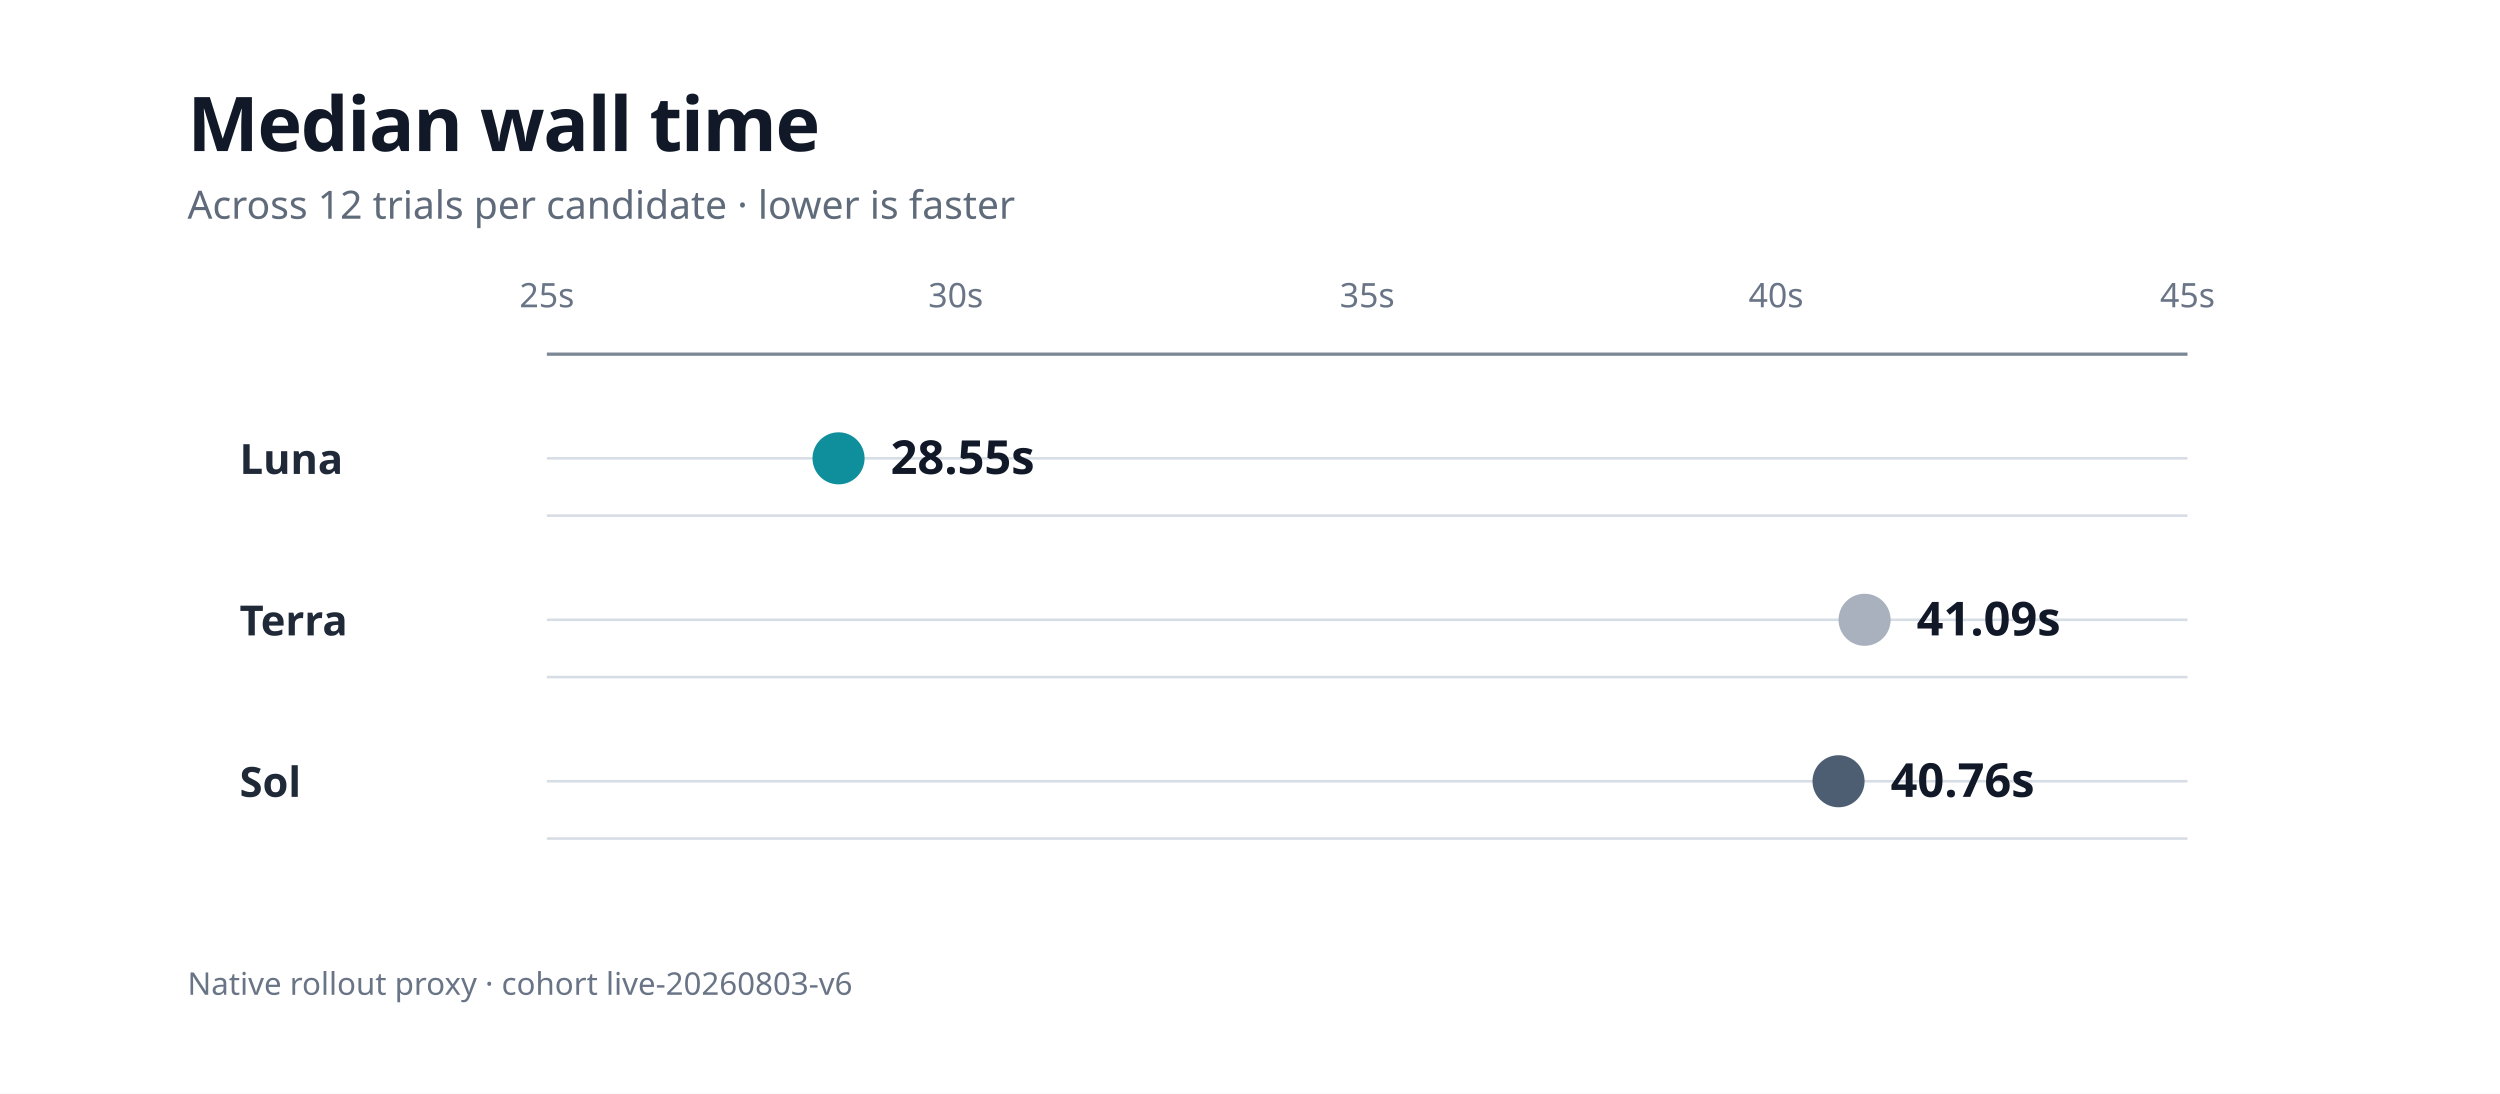
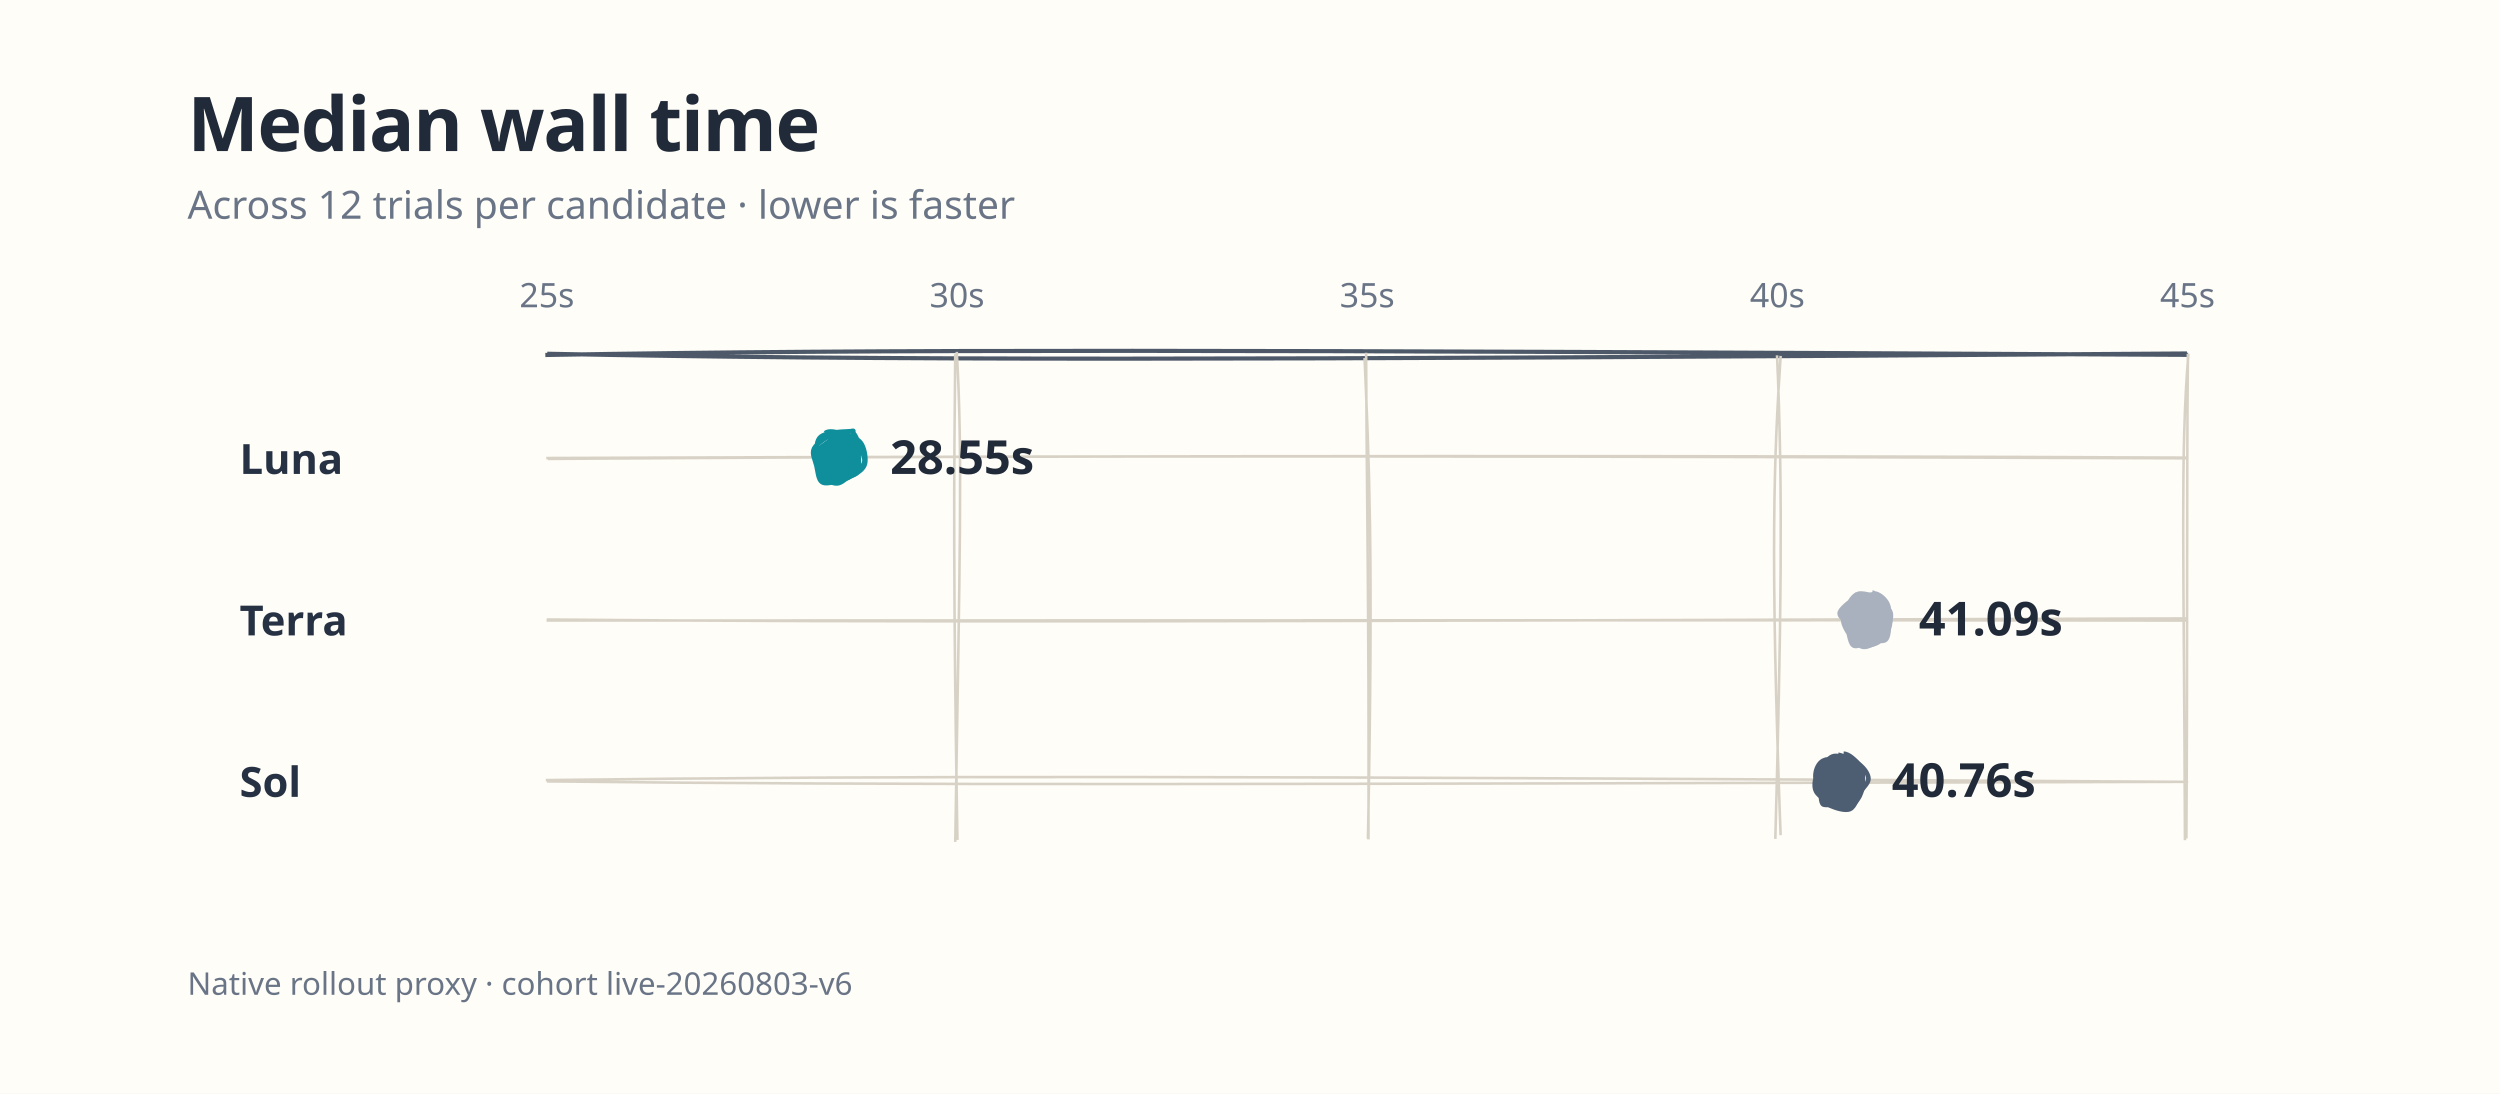
<svg xmlns="http://www.w3.org/2000/svg" viewBox="0 0 960 420" role="img" aria-labelledby="title desc">
  <style>
-     .bg { fill: #ffffff; }
-     .grid { stroke: #d7dde5; stroke-width: 1; }
-     .axis { stroke: #7b8794; stroke-width: 1.25; }
-     .title { fill: #111827; font: 700 29px ui-sans-serif, system-ui, sans-serif; letter-spacing: -0.5px; }
-     .subtitle { fill: #5f6b7a; font: 400 15px ui-sans-serif, system-ui, sans-serif; }
-     .tick { fill: #697586; font: 400 13px ui-sans-serif, system-ui, sans-serif; }
-     .name { fill: #1f2937; font: 600 16px ui-sans-serif, system-ui, sans-serif; }
-     .value { fill: #111827; font: 700 18px ui-sans-serif, system-ui, sans-serif; }
-     .note { fill: #697586; font: 400 12px ui-sans-serif, system-ui, sans-serif; }
-   </style>
+   .bg { fill: #fffdf8; }
+   .grid { stroke: #d8d2c6; stroke-width: 1; }
+   .axis { stroke: #4d5968; stroke-width: 1.6; }
+   .title { fill: #202a38; font: 700 29px ui-sans-serif, system-ui, sans-serif; letter-spacing: -0.5px; }
+   .subtitle { fill: #697586; font: 400 15px ui-sans-serif, system-ui, sans-serif; }
+   .tick { fill: #697586; font: 400 13px ui-sans-serif, system-ui, sans-serif; }
+   .name { fill: #263243; font: 600 16px ui-sans-serif, system-ui, sans-serif; }
+   .value { fill: #202a38; font: 700 18px ui-sans-serif, system-ui, sans-serif; }
+   .note { fill: #697586; font: 400 12px ui-sans-serif, system-ui, sans-serif; }
+ </style>
  <rect class="bg" width="960" height="420" />
  <text x="72" y="58" class="title">Median wall time</text>
  <text x="72" y="84" class="subtitle">Across 12 trials per candidate · lower is faster</text>
-   <line x1="210" y1="136" x2="840" y2="136" class="axis" />
-   <line x1="210" y1="198" x2="840" y2="198" class="grid" />
-   <line x1="210" y1="260" x2="840" y2="260" class="grid" />
-   <line x1="210" y1="322" x2="840" y2="322" class="grid" />
-   <text x="210" y="118" text-anchor="middle" class="tick">25s</text>
-   <text x="367" y="118" text-anchor="middle" class="tick">30s</text>
-   <text x="525" y="118" text-anchor="middle" class="tick">35s</text>
-   <text x="682" y="118" text-anchor="middle" class="tick">40s</text>
-   <text x="840" y="118" text-anchor="middle" class="tick">45s</text>
+   <g>
+     <path d="M209.41 136.313 C340.225 134.066, 469.605 134.347, 840.237 136.263 M210.14 135.842 C335.836 138.332, 462.04 138.423, 839.793 135.733" stroke="#4d5968" stroke-width="1.6" fill="none" />
+   </g>
+   <text x="210" y="118" class="tick" text-anchor="middle">25s</text>
+   <g>
+     <path d="M367.397 135.125 C369.698 173.311, 368.544 214.073, 366.822 323.284 M366.812 136.029 C366.315 181.225, 366.003 225.715, 367.654 322.538" stroke="#d8d2c6" stroke-width="1" fill="none" />
+   </g>
+   <text x="367.5" y="118" class="tick" text-anchor="middle">30s</text>
+   <g>
+     <path d="M523.983 137.496 C525.646 175.842, 527.5 211.09, 525.287 321.998 M524.593 135.441 C524.745 185.047, 525.75 234.653, 525.489 322.34" stroke="#d8d2c6" stroke-width="1" fill="none" />
+   </g>
+   <text x="525" y="118" class="tick" text-anchor="middle">35s</text>
+   <g>
+     <path d="M683.769 136.667 C681.223 175.173, 679.684 211.308, 683.752 320.712 M682.374 136.453 C684.774 188.869, 683.897 241.992, 681.725 322.142" stroke="#d8d2c6" stroke-width="1" fill="none" />
+   </g>
+   <text x="682.5" y="118" class="tick" text-anchor="middle">40s</text>
+   <g>
+     <path d="M840.355 135.838 C837.171 174.505, 838.64 211.525, 839.017 322.626 M840.155 135.864 C839.632 192.692, 840.073 250.93, 839.561 321.944" stroke="#d8d2c6" stroke-width="1" fill="none" />
+   </g>
+   <text x="840" y="118" class="tick" text-anchor="middle">45s</text>
  <text x="92" y="182" class="name">Luna</text>
-   <line x1="210" y1="176" x2="840" y2="176" class="grid" />
-   <circle cx="322" cy="176" r="10" fill="#0f8f9b" />
-   <text x="342" y="182" class="value">28.55s</text>
+   <g>
+     <path d="M210.325 176.22 C339.429 175.4, 469.497 174.674, 839.485 175.987 M209.759 175.88 C443.935 174.978, 677.488 174.891, 840.227 175.74" stroke="#d8d2c6" stroke-width="1" fill="none" />
+   </g>
+   <g>
+     <path d="M317.899 168.151 C319.668 167.25, 321.5 167.062, 323.519 167.366 C325.539 167.67, 328.829 168.714, 330.017 169.975 C331.205 171.237, 330.943 172.87, 330.647 174.936 C330.351 177.002, 329.457 180.644, 328.241 182.373 C327.025 184.101, 325.255 184.767, 323.351 185.306 C321.447 185.845, 318.412 186.737, 316.817 185.608 C315.221 184.478, 314.564 180.521, 313.776 178.529 C312.987 176.537, 311.353 175.332, 312.088 173.656 C312.822 171.98, 317.213 169.354, 318.182 168.471 C319.151 167.587, 317.884 168.253, 317.901 168.356 M316.24 167.671 C317.837 166.776, 322.785 165.185, 324.971 165.76 C327.156 166.334, 328.406 169.356, 329.353 171.12 C330.3 172.884, 330.628 174.473, 330.653 176.343 C330.677 178.214, 330.988 180.984, 329.5 182.345 C328.012 183.706, 323.921 184.042, 321.723 184.508 C319.525 184.974, 317.75 186.086, 316.315 185.139 C314.879 184.193, 313.6 180.834, 313.112 178.831 C312.623 176.828, 312.606 174.802, 313.383 173.123 C314.16 171.443, 316.869 169.802, 317.773 168.753 C318.677 167.703, 318.792 166.717, 318.806 166.826" stroke="none" stroke-width="0" fill="#0f8f9b" />
+     <path d="M316.867 166.292 C318.408 165.166, 320.959 165.897, 323.214 166.493 C325.468 167.089, 328.888 168.043, 330.392 169.87 C331.897 171.698, 332.474 175.486, 332.24 177.457 C332.005 179.427, 330.712 180.502, 328.983 181.693 C327.254 182.883, 324.096 184.034, 321.865 184.599 C319.634 185.165, 316.989 186.057, 315.597 185.085 C314.205 184.113, 314.011 180.915, 313.514 178.768 C313.018 176.622, 311.586 174.205, 312.619 172.207 C313.652 170.209, 317.83 167.528, 319.714 166.78 C321.597 166.033, 323.628 167.616, 323.918 167.722 M326.552 165.476 C328.56 166.204, 329.361 169.623, 330.24 171.671 C331.118 173.719, 332.421 175.993, 331.822 177.764 C331.224 179.535, 328.402 180.987, 326.647 182.298 C324.892 183.609, 323.227 185.6, 321.292 185.63 C319.356 185.661, 316.291 183.958, 315.035 182.481 C313.778 181.003, 313.894 179.005, 313.751 176.767 C313.608 174.529, 313.377 170.785, 314.177 169.053 C314.977 167.321, 316.395 166.956, 318.553 166.376 C320.711 165.796, 325.764 165.682, 327.125 165.574 C328.486 165.466, 327.006 165.297, 326.717 165.726" stroke="#0f8f9b" stroke-width="1.8" fill="none" />
+   </g>
+   <text x="341.825" y="182" class="value">28.55s</text>
  <text x="92" y="244" class="name">Terra</text>
-   <line x1="210" y1="238" x2="840" y2="238" class="grid" />
-   <circle cx="716" cy="238" r="10" fill="#a8b1bd" />
-   <text x="736" y="244" class="value">41.09s</text>
+   <g>
+     <path d="M209.959 237.889 C339.97 239.062, 469.963 238.689, 839.871 237.473 M209.872 238.284 C457.207 238.293, 704.099 238.024, 839.721 238.301" stroke="#d8d2c6" stroke-width="1" fill="none" />
+   </g>
+   <g>
+     <path d="M716.304 228.587 C718.002 228.435, 720.047 228.855, 721.806 229.938 C723.565 231.022, 726.275 232.973, 726.856 235.087 C727.438 237.201, 726.224 240.535, 725.295 242.623 C724.365 244.711, 723.08 246.664, 721.281 247.616 C719.482 248.568, 716.412 249.171, 714.501 248.335 C712.59 247.499, 710.927 244.405, 709.814 242.6 C708.7 240.795, 707.785 239.49, 707.82 237.504 C707.856 235.519, 708.216 232.368, 710.027 230.685 C711.839 229.002, 717.094 227.775, 718.691 227.405 C720.288 227.035, 719.665 228.121, 719.609 228.466 M713.706 229.459 C715.002 228.38, 716.857 227.318, 718.48 227.846 C720.102 228.374, 722.175 230.58, 723.44 232.628 C724.706 234.676, 725.891 237.832, 726.073 240.133 C726.256 242.434, 725.935 245.348, 724.533 246.434 C723.132 247.519, 719.702 246.768, 717.663 246.648 C715.624 246.528, 713.838 246.753, 712.297 245.713 C710.757 244.672, 708.973 242.188, 708.42 240.404 C707.867 238.62, 708.366 237.057, 708.978 235.009 C709.591 232.961, 711.476 229.281, 712.096 228.116 C712.715 226.95, 712.427 227.713, 712.695 228.016" stroke="none" stroke-width="0" fill="#a8b1bd" />
+     <path d="M720.175 227.95 C721.849 228.319, 724.065 230.15, 724.89 232.198 C725.715 234.247, 725.407 238.178, 725.128 240.241 C724.848 242.305, 724.689 243.222, 723.212 244.578 C721.734 245.934, 718.186 248.206, 716.265 248.379 C714.343 248.551, 713.079 247.193, 711.682 245.613 C710.285 244.034, 708.301 240.96, 707.882 238.902 C707.463 236.845, 708.196 235.083, 709.169 233.268 C710.142 231.454, 711.462 228.549, 713.719 228.017 C715.975 227.485, 721.221 229.529, 722.708 230.076 C724.195 230.623, 722.796 231.203, 722.641 231.3 M718.933 227.526 C720.679 227.805, 722.128 230.739, 723.278 232.551 C724.429 234.362, 725.832 236.322, 725.835 238.397 C725.839 240.471, 724.784 243.623, 723.297 244.995 C721.809 246.368, 718.871 246.187, 716.91 246.632 C714.95 247.077, 712.845 248.837, 711.533 247.667 C710.222 246.496, 709.865 241.731, 709.041 239.609 C708.216 237.487, 705.832 236.681, 706.587 234.935 C707.341 233.188, 711.604 229.934, 713.569 229.131 C715.535 228.327, 717.594 229.966, 718.378 230.114 C719.163 230.261, 717.953 230.347, 718.275 230.016" stroke="#a8b1bd" stroke-width="1.8" fill="none" />
+   </g>
+   <text x="736.835" y="244" class="value">41.09s</text>
  <text x="92" y="306" class="name">Sol</text>
-   <line x1="210" y1="300" x2="840" y2="300" class="grid" />
-   <circle cx="706" cy="300" r="10" fill="#4d5e73" />
-   <text x="726" y="306" class="value">40.76s</text>
+   <g>
+     <path d="M209.593 299.557 C339.23 297.884, 469.149 297.866, 840.257 300.238 M209.984 300.049 C344.479 301.608, 479.35 301.157, 839.856 300.222" stroke="#d8d2c6" stroke-width="1" fill="none" />
+   </g>
+   <g>
+     <path d="M711.608 291.434 C713.494 292.469, 714.733 294.754, 715.466 296.684 C716.2 298.614, 716.51 300.914, 716.01 303.012 C715.509 305.111, 714.162 308, 712.464 309.275 C710.766 310.55, 708.106 311.068, 705.82 310.661 C703.533 310.253, 700.188 308.538, 698.747 306.83 C697.307 305.123, 697.171 302.469, 697.176 300.415 C697.181 298.361, 697.616 296.335, 698.777 294.505 C699.938 292.675, 701.698 289.856, 704.142 289.435 C706.587 289.013, 711.672 291.018, 713.442 291.977 C715.212 292.935, 714.886 295.026, 714.763 295.188 M702.468 291.247 C704.562 289.984, 707.724 289.451, 709.883 289.933 C712.043 290.414, 714.388 292.353, 715.422 294.135 C716.456 295.916, 716.299 298.44, 716.089 300.621 C715.879 302.802, 715.476 305.86, 714.161 307.221 C712.846 308.582, 710.629 308.393, 708.198 308.787 C705.767 309.181, 701.221 310.721, 699.575 309.586 C697.929 308.451, 698.391 304.093, 698.323 301.979 C698.256 299.864, 698.721 298.764, 699.169 296.897 C699.617 295.031, 700.678 291.512, 701.013 290.78 C701.348 290.048, 700.657 292.56, 701.18 292.507" stroke="none" stroke-width="0" fill="#4d5e73" />
+     <path d="M707.94 289.417 C710.019 289.52, 712.319 291.799, 713.508 293.246 C714.696 294.693, 714.988 296.146, 715.07 298.097 C715.152 300.048, 714.857 303.057, 714 304.953 C713.143 306.849, 711.702 308.936, 709.929 309.474 C708.155 310.011, 705.436 309.08, 703.361 308.178 C701.286 307.275, 698.458 305.75, 697.479 304.057 C696.5 302.364, 696.809 299.929, 697.485 298.018 C698.161 296.107, 699.542 293.755, 701.534 292.592 C703.527 291.43, 708.148 291.269, 709.44 291.044 C710.732 290.819, 709.373 291.116, 709.285 291.243 M705.842 289.834 C707.823 290.197, 712.056 292.041, 713.995 293.565 C715.935 295.089, 717.419 297.208, 717.479 298.977 C717.538 300.745, 715.532 302.232, 714.352 304.178 C713.172 306.125, 712.327 309.796, 710.398 310.657 C708.469 311.517, 704.647 310.169, 702.777 309.343 C700.908 308.518, 700.122 307.654, 699.181 305.706 C698.241 303.759, 696.997 299.918, 697.133 297.658 C697.269 295.398, 698.275 293.154, 699.996 292.147 C701.717 291.139, 706.182 291.76, 707.46 291.612 C708.738 291.464, 707.829 291.255, 707.663 291.259" stroke="#4d5e73" stroke-width="1.8" fill="none" />
+   </g>
+   <text x="726.44" y="306" class="value">40.76s</text>
  <text x="72" y="382" class="note">Native rollout proxy · cohort live-20260803-v6</text>
</svg>
